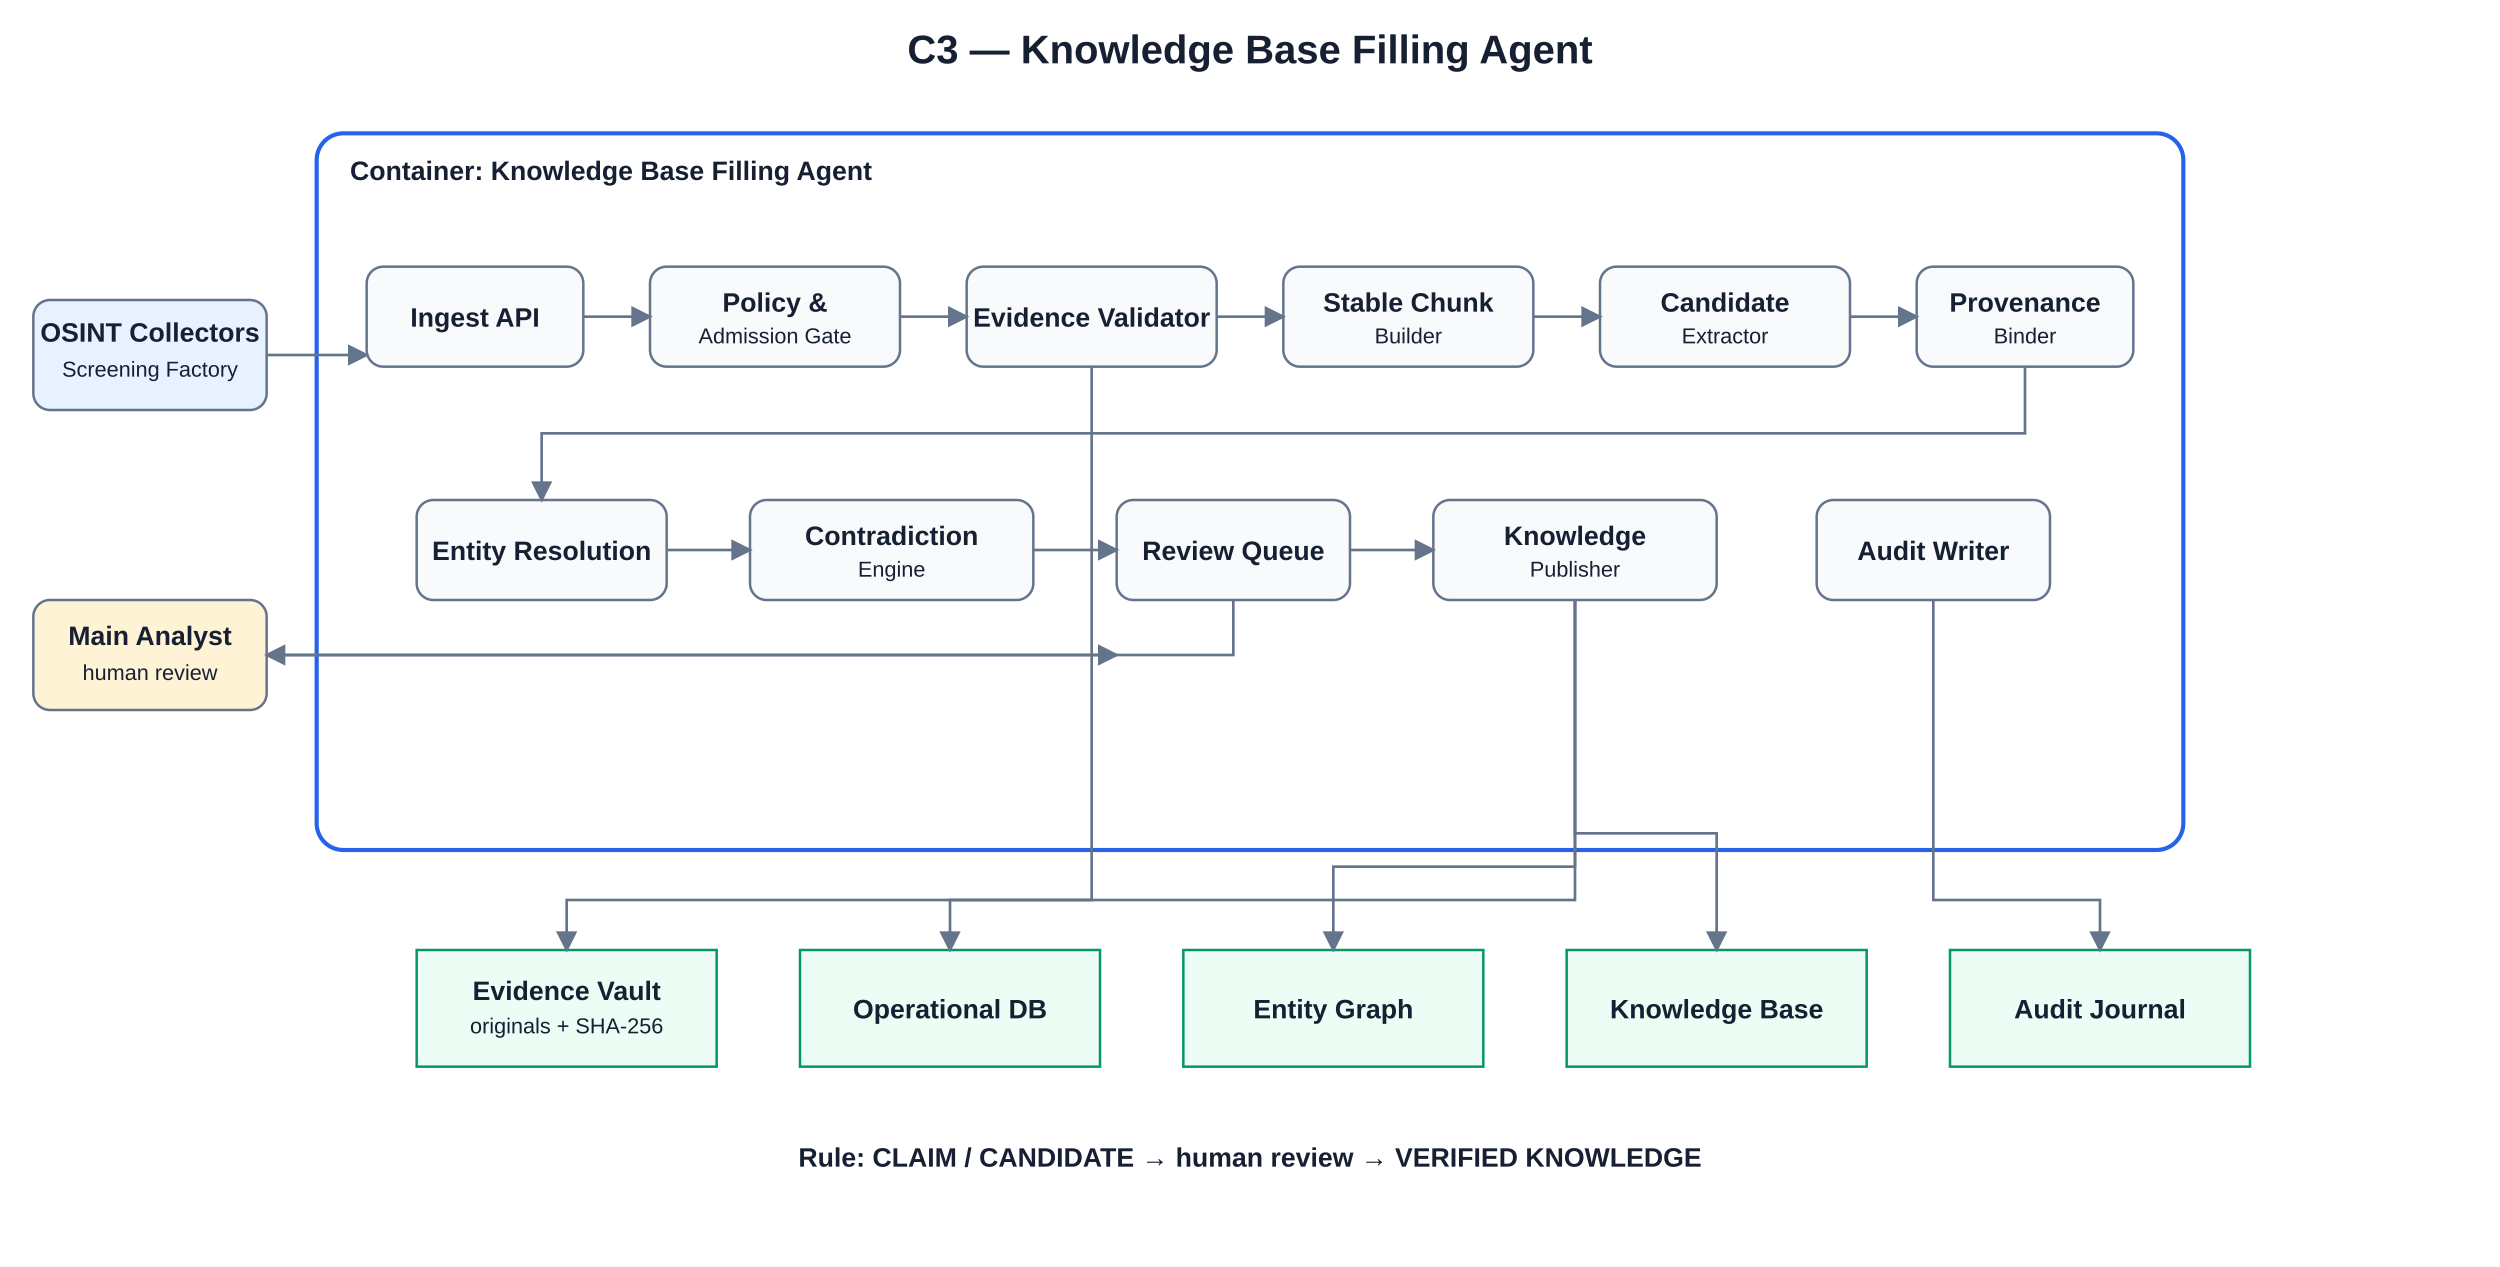
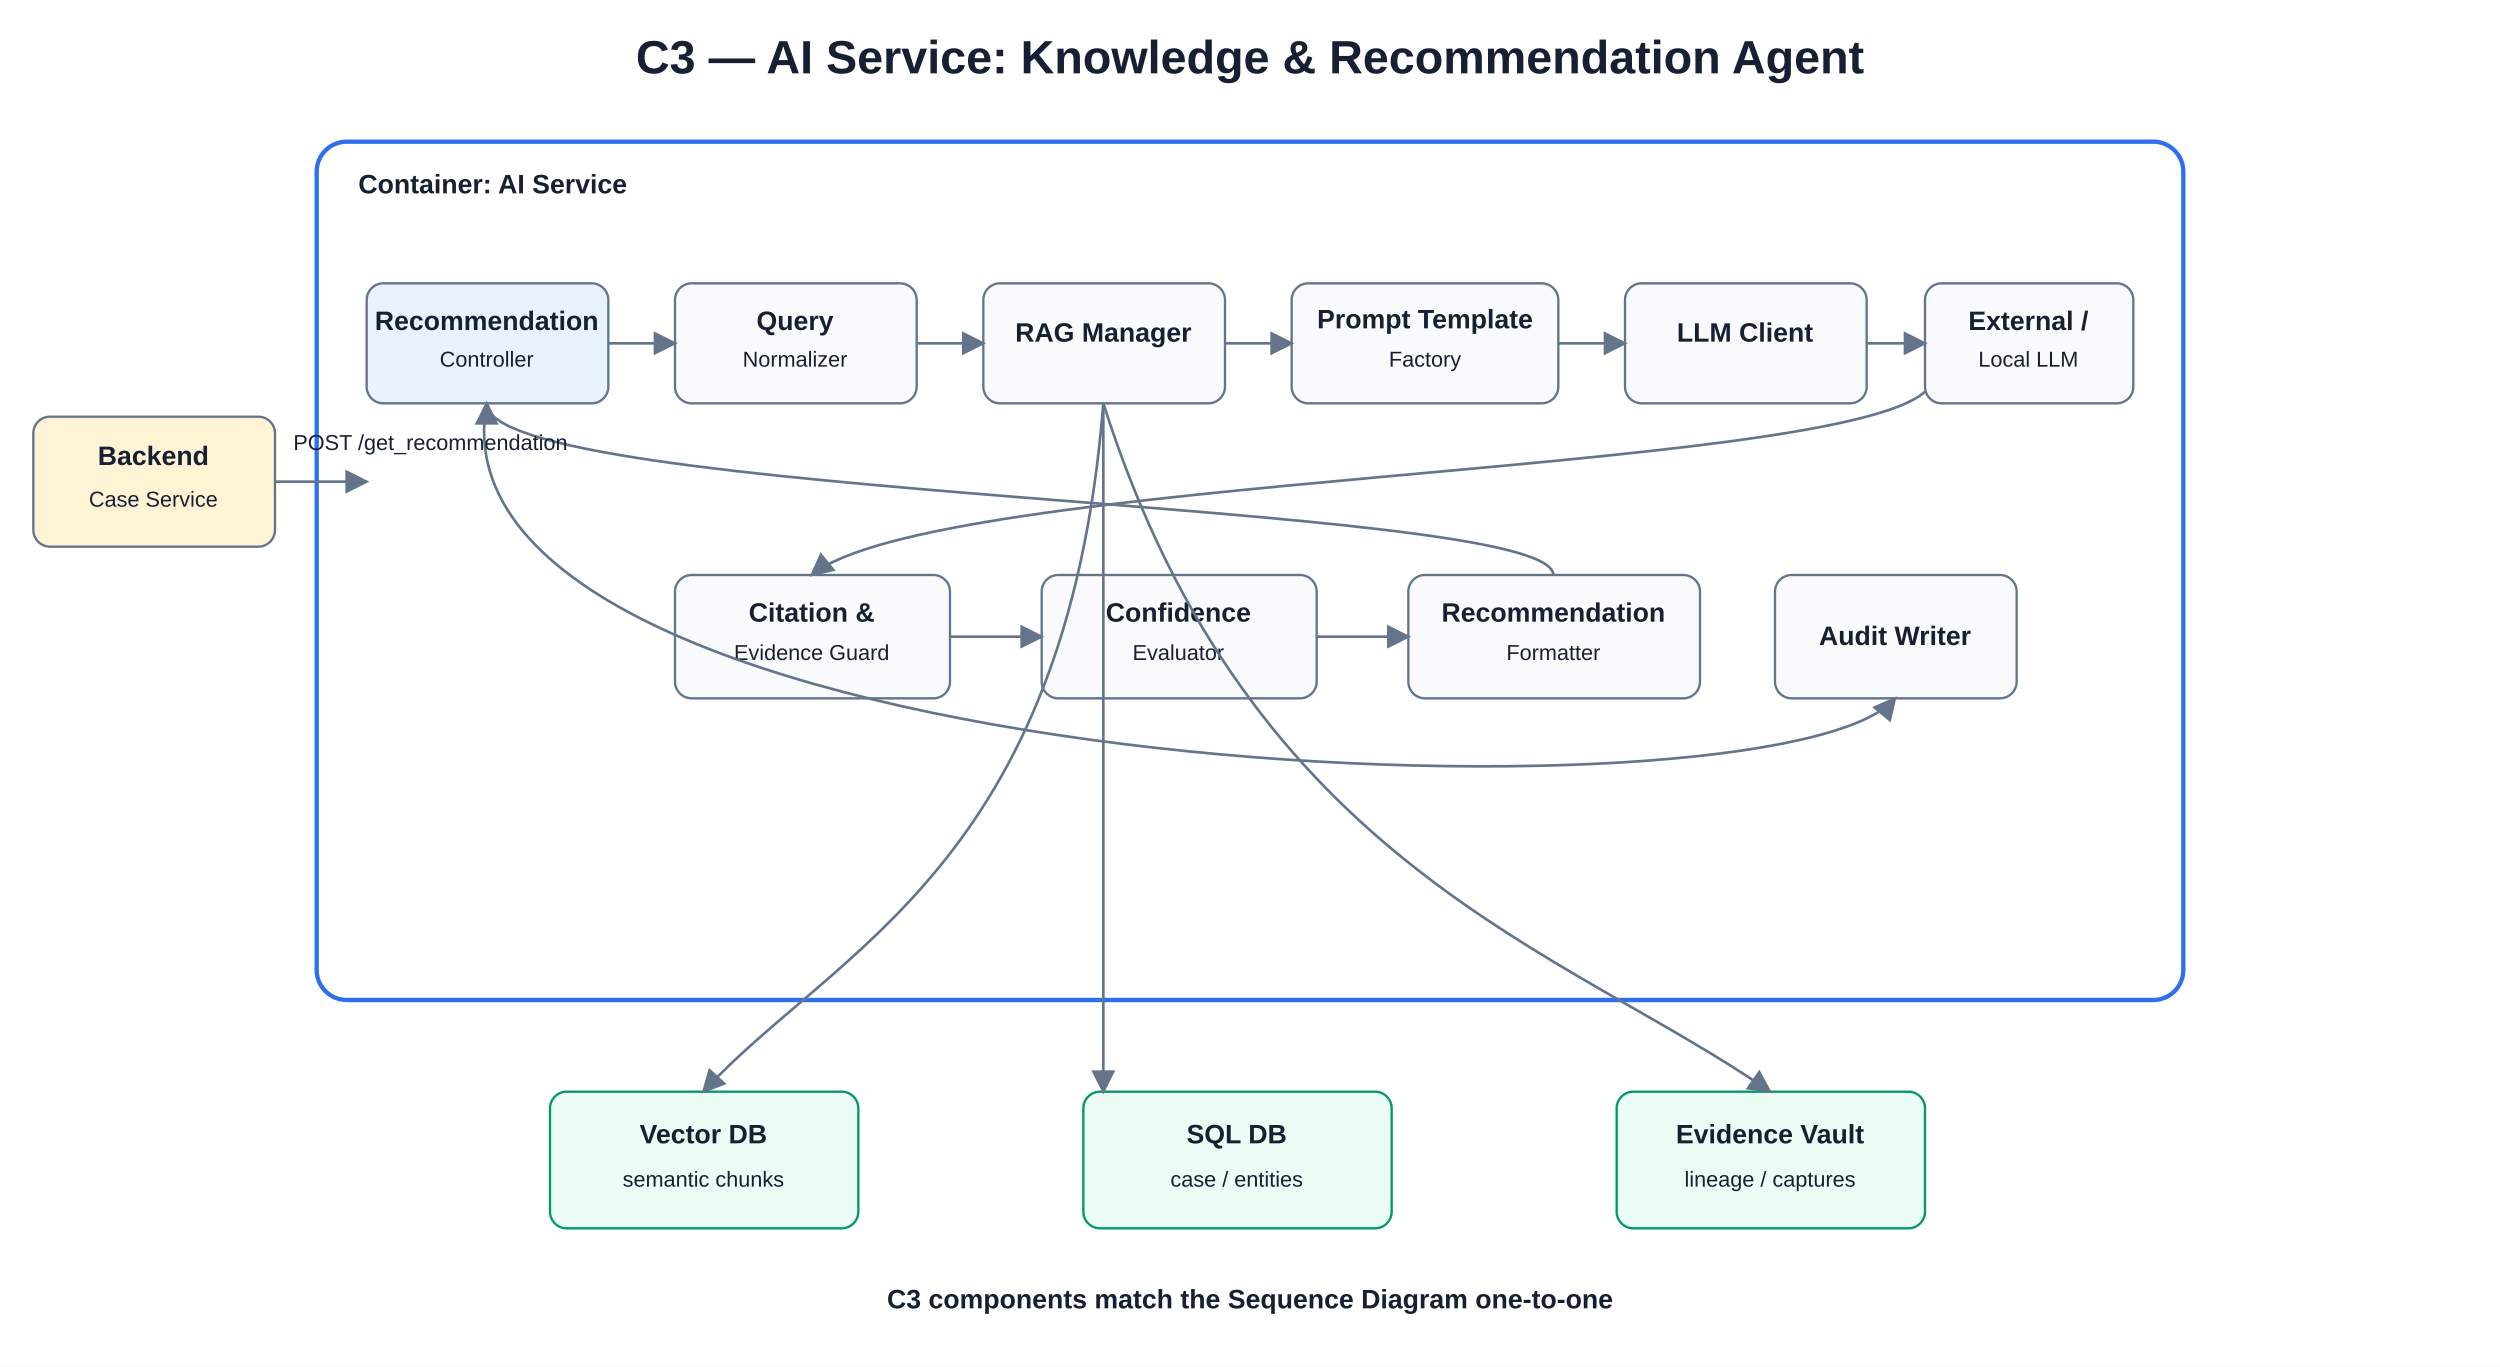
- <svg xmlns="http://www.w3.org/2000/svg" width="1500" height="760" viewBox="0 0 1500 760">
-   <style>
-     text{font-family:Arial,"DejaVu Sans",sans-serif;fill:#172033} .t{font-size:24px;font-weight:700}.h{font-size:16px;font-weight:700}.s{font-size:13px}.box{fill:#f8fafc;stroke:#64748b;stroke-width:1.5;rx:10}.ext{fill:#e8f1ff}.human{fill:#fff3d6}.store{fill:#ecfdf5;stroke:#059669;stroke-width:1.5}.boundary{fill:none;stroke:#2563eb;stroke-width:2.5;rx:16}.arrow{stroke:#64748b;stroke-width:1.6;fill:none;marker-end:url(#a)}
-   </style>
+ <svg xmlns="http://www.w3.org/2000/svg" width="1500" height="820" viewBox="0 0 1500 820">
+   <style>text{font-family:Arial,'DejaVu Sans',sans-serif;fill:#172033}.t{font-size:28px;font-weight:700}.h{font-size:16px;font-weight:700}.s{font-size:13px}.box{fill:#f8fafc;stroke:#64748b;stroke-width:1.4;rx:10}.ai{fill:#eaf2ff}.db{fill:#ecfdf5;stroke:#059669}.ext{fill:#fff3d6}.boundary{fill:none;stroke:#2f6fed;stroke-width:2.6;rx:18}.arrow{stroke:#64748b;stroke-width:1.6;fill:none;marker-end:url(#a)}</style>
  <defs>
-     <marker id="a" markerWidth="8" markerHeight="8" refX="7" refY="4" orient="auto">
-       <path d="M0,0 L8,4 L0,8 z" fill="#64748b" />
+     <marker id="a" markerWidth="9" markerHeight="9" refX="8" refY="4.5" orient="auto">
+       <path d="M0,0 L9,4.5 L0,9 z" fill="#64748b" />
    </marker>
  </defs>
-   <rect width="1500" height="760" fill="white" />
-   <text x="750" y="38" text-anchor="middle" class="t">C3 — Knowledge Base Filling Agent</text>
-   <rect x="190" y="80" width="1120" height="430" class="boundary" />
-   <text x="210" y="108" class="h">Container: Knowledge Base Filling Agent</text>
-   <rect x="20" y="180" width="140" height="66" class="box ext" />
-   <text x="90" y="205" text-anchor="middle" class="h">OSINT Collectors</text>
-   <text x="90" y="226" text-anchor="middle" class="s">Screening Factory</text>
-   <rect x="20" y="360" width="140" height="66" class="box human" />
-   <text x="90" y="387" text-anchor="middle" class="h">Main Analyst</text>
-   <text x="90" y="408" text-anchor="middle" class="s">human review</text>
-   <g>
-     <rect x="220" y="160" width="130" height="60" class="box" />
-     <text x="285" y="196" text-anchor="middle" class="h">Ingest API</text>
-     <rect x="390" y="160" width="150" height="60" class="box" />
-     <text x="465" y="187" text-anchor="middle" class="h">Policy &amp;</text>
-     <text x="465" y="206" text-anchor="middle" class="s">Admission Gate</text>
-     <rect x="580" y="160" width="150" height="60" class="box" />
-     <text x="655" y="196" text-anchor="middle" class="h">Evidence Validator</text>
-     <rect x="770" y="160" width="150" height="60" class="box" />
-     <text x="845" y="187" text-anchor="middle" class="h">Stable Chunk</text>
-     <text x="845" y="206" text-anchor="middle" class="s">Builder</text>
-     <rect x="960" y="160" width="150" height="60" class="box" />
-     <text x="1035" y="187" text-anchor="middle" class="h">Candidate</text>
-     <text x="1035" y="206" text-anchor="middle" class="s">Extractor</text>
-     <rect x="1150" y="160" width="130" height="60" class="box" />
-     <text x="1215" y="187" text-anchor="middle" class="h">Provenance</text>
-     <text x="1215" y="206" text-anchor="middle" class="s">Binder</text>
-     <rect x="250" y="300" width="150" height="60" class="box" />
-     <text x="325" y="336" text-anchor="middle" class="h">Entity Resolution</text>
-     <rect x="450" y="300" width="170" height="60" class="box" />
-     <text x="535" y="327" text-anchor="middle" class="h">Contradiction</text>
-     <text x="535" y="346" text-anchor="middle" class="s">Engine</text>
-     <rect x="670" y="300" width="140" height="60" class="box" />
-     <text x="740" y="336" text-anchor="middle" class="h">Review Queue</text>
-     <rect x="860" y="300" width="170" height="60" class="box" />
-     <text x="945" y="327" text-anchor="middle" class="h">Knowledge</text>
-     <text x="945" y="346" text-anchor="middle" class="s">Publisher</text>
-     <rect x="1090" y="300" width="140" height="60" class="box" />
-     <text x="1160" y="336" text-anchor="middle" class="h">Audit Writer</text>
-   </g>
-   <path d="M160 213 H220" class="arrow" />
-   <path d="M350 190 H390" class="arrow" />
-   <path d="M540 190 H580" class="arrow" />
-   <path d="M730 190 H770" class="arrow" />
-   <path d="M920 190 H960" class="arrow" />
-   <path d="M1110 190 H1150" class="arrow" />
-   <path d="M1215 220 V260 H325 V300" class="arrow" />
-   <path d="M400 330 H450" class="arrow" />
-   <path d="M620 330 H670" class="arrow" />
-   <path d="M810 330 H860" class="arrow" />
-   <path d="M740 360 V393 H160" class="arrow" />
-   <path d="M160 393 H670" class="arrow" />
-   <rect x="250" y="570" width="180" height="70" class="store" />
-   <text x="340" y="600" text-anchor="middle" class="h">Evidence Vault</text>
-   <text x="340" y="620" text-anchor="middle" class="s">originals + SHA-256</text>
-   <rect x="480" y="570" width="180" height="70" class="store" />
-   <text x="570" y="611" text-anchor="middle" class="h">Operational DB</text>
-   <rect x="710" y="570" width="180" height="70" class="store" />
-   <text x="800" y="611" text-anchor="middle" class="h">Entity Graph</text>
-   <rect x="940" y="570" width="180" height="70" class="store" />
-   <text x="1030" y="611" text-anchor="middle" class="h">Knowledge Base</text>
-   <rect x="1170" y="570" width="180" height="70" class="store" />
-   <text x="1260" y="611" text-anchor="middle" class="h">Audit Journal</text>
-   <path d="M655 220 V540 H340 V570" class="arrow" />
-   <path d="M945 360 V540 H570 V570" class="arrow" />
-   <path d="M945 360 V520 H800 V570" class="arrow" />
-   <path d="M945 360 V500 H1030 V570" class="arrow" />
-   <path d="M1160 360 V540 H1260 V570" class="arrow" />
-   <text x="750" y="700" text-anchor="middle" class="h">Rule: CLAIM / CANDIDATE → human review → VERIFIED KNOWLEDGE</text>
+   <rect width="1500" height="820" fill="white" />
+   <text x="750" y="44" text-anchor="middle" class="t">C3 — AI Service: Knowledge &amp; Recommendation Agent</text>
+   <rect x="190" y="85" width="1120" height="515" class="boundary" />
+   <text x="215" y="116" class="h">Container: AI Service</text>
+   <rect x="20" y="250" width="145" height="78" class="box ext" />
+   <text x="92" y="279" text-anchor="middle" class="h">Backend</text>
+   <text x="92" y="304" text-anchor="middle" class="s">Case Service</text>
+   <rect x="220" y="170" width="145" height="72" class="box ai" />
+   <text x="292" y="198" text-anchor="middle" class="h">Recommendation</text>
+   <text x="292" y="220" text-anchor="middle" class="s">Controller</text>
+   <rect x="405" y="170" width="145" height="72" class="box" />
+   <text x="477" y="198" text-anchor="middle" class="h">Query</text>
+   <text x="477" y="220" text-anchor="middle" class="s">Normalizer</text>
+   <rect x="590" y="170" width="145" height="72" class="box" />
+   <text x="662" y="205" text-anchor="middle" class="h">RAG Manager</text>
+   <rect x="775" y="170" width="160" height="72" class="box" />
+   <text x="855" y="197" text-anchor="middle" class="h">Prompt Template</text>
+   <text x="855" y="220" text-anchor="middle" class="s">Factory</text>
+   <rect x="975" y="170" width="145" height="72" class="box" />
+   <text x="1047" y="205" text-anchor="middle" class="h">LLM Client</text>
+   <rect x="1155" y="170" width="125" height="72" class="box" />
+   <text x="1217" y="198" text-anchor="middle" class="h">External /</text>
+   <text x="1217" y="220" text-anchor="middle" class="s">Local LLM</text>
+   <rect x="405" y="345" width="165" height="74" class="box" />
+   <text x="487" y="373" text-anchor="middle" class="h">Citation &amp;</text>
+   <text x="487" y="396" text-anchor="middle" class="s">Evidence Guard</text>
+   <rect x="625" y="345" width="165" height="74" class="box" />
+   <text x="707" y="373" text-anchor="middle" class="h">Confidence</text>
+   <text x="707" y="396" text-anchor="middle" class="s">Evaluator</text>
+   <rect x="845" y="345" width="175" height="74" class="box" />
+   <text x="932" y="373" text-anchor="middle" class="h">Recommendation</text>
+   <text x="932" y="396" text-anchor="middle" class="s">Formatter</text>
+   <rect x="1065" y="345" width="145" height="74" class="box" />
+   <text x="1137" y="387" text-anchor="middle" class="h">Audit Writer</text>
+   <rect x="330" y="655" width="185" height="82" class="box db" />
+   <text x="422" y="686" text-anchor="middle" class="h">Vector DB</text>
+   <text x="422" y="712" text-anchor="middle" class="s">semantic chunks</text>
+   <rect x="650" y="655" width="185" height="82" class="box db" />
+   <text x="742" y="686" text-anchor="middle" class="h">SQL DB</text>
+   <text x="742" y="712" text-anchor="middle" class="s">case / entities</text>
+   <rect x="970" y="655" width="185" height="82" class="box db" />
+   <text x="1062" y="686" text-anchor="middle" class="h">Evidence Vault</text>
+   <text x="1062" y="712" text-anchor="middle" class="s">lineage / captures</text>
+   <path d="M165 289 H220" class="arrow" />
+   <path d="M365 206 H405" class="arrow" />
+   <path d="M550 206 H590" class="arrow" />
+   <path d="M735 206 H775" class="arrow" />
+   <path d="M935 206 H975" class="arrow" />
+   <path d="M1120 206 H1155" class="arrow" />
+   <path d="M1155 235 C1100 285,560 285,487 345" class="arrow" />
+   <path d="M570 382 H625" class="arrow" />
+   <path d="M790 382 H845" class="arrow" />
+   <path d="M932 345 C932 300,292 300,292 242" class="arrow" />
+   <path d="M662 242 C640 520,500 570,422 655" class="arrow" />
+   <path d="M662 242 V655" class="arrow" />
+   <path d="M662 242 C750 520,940 570,1062 655" class="arrow" />
+   <path d="M292 242 C250 470,1070 500,1137 419" class="arrow" />
+   <text x="176" y="270" class="s">POST /get_recommendation</text>
+   <text x="750" y="785" text-anchor="middle" class="h">C3 components match the Sequence Diagram one-to-one</text>
</svg>
